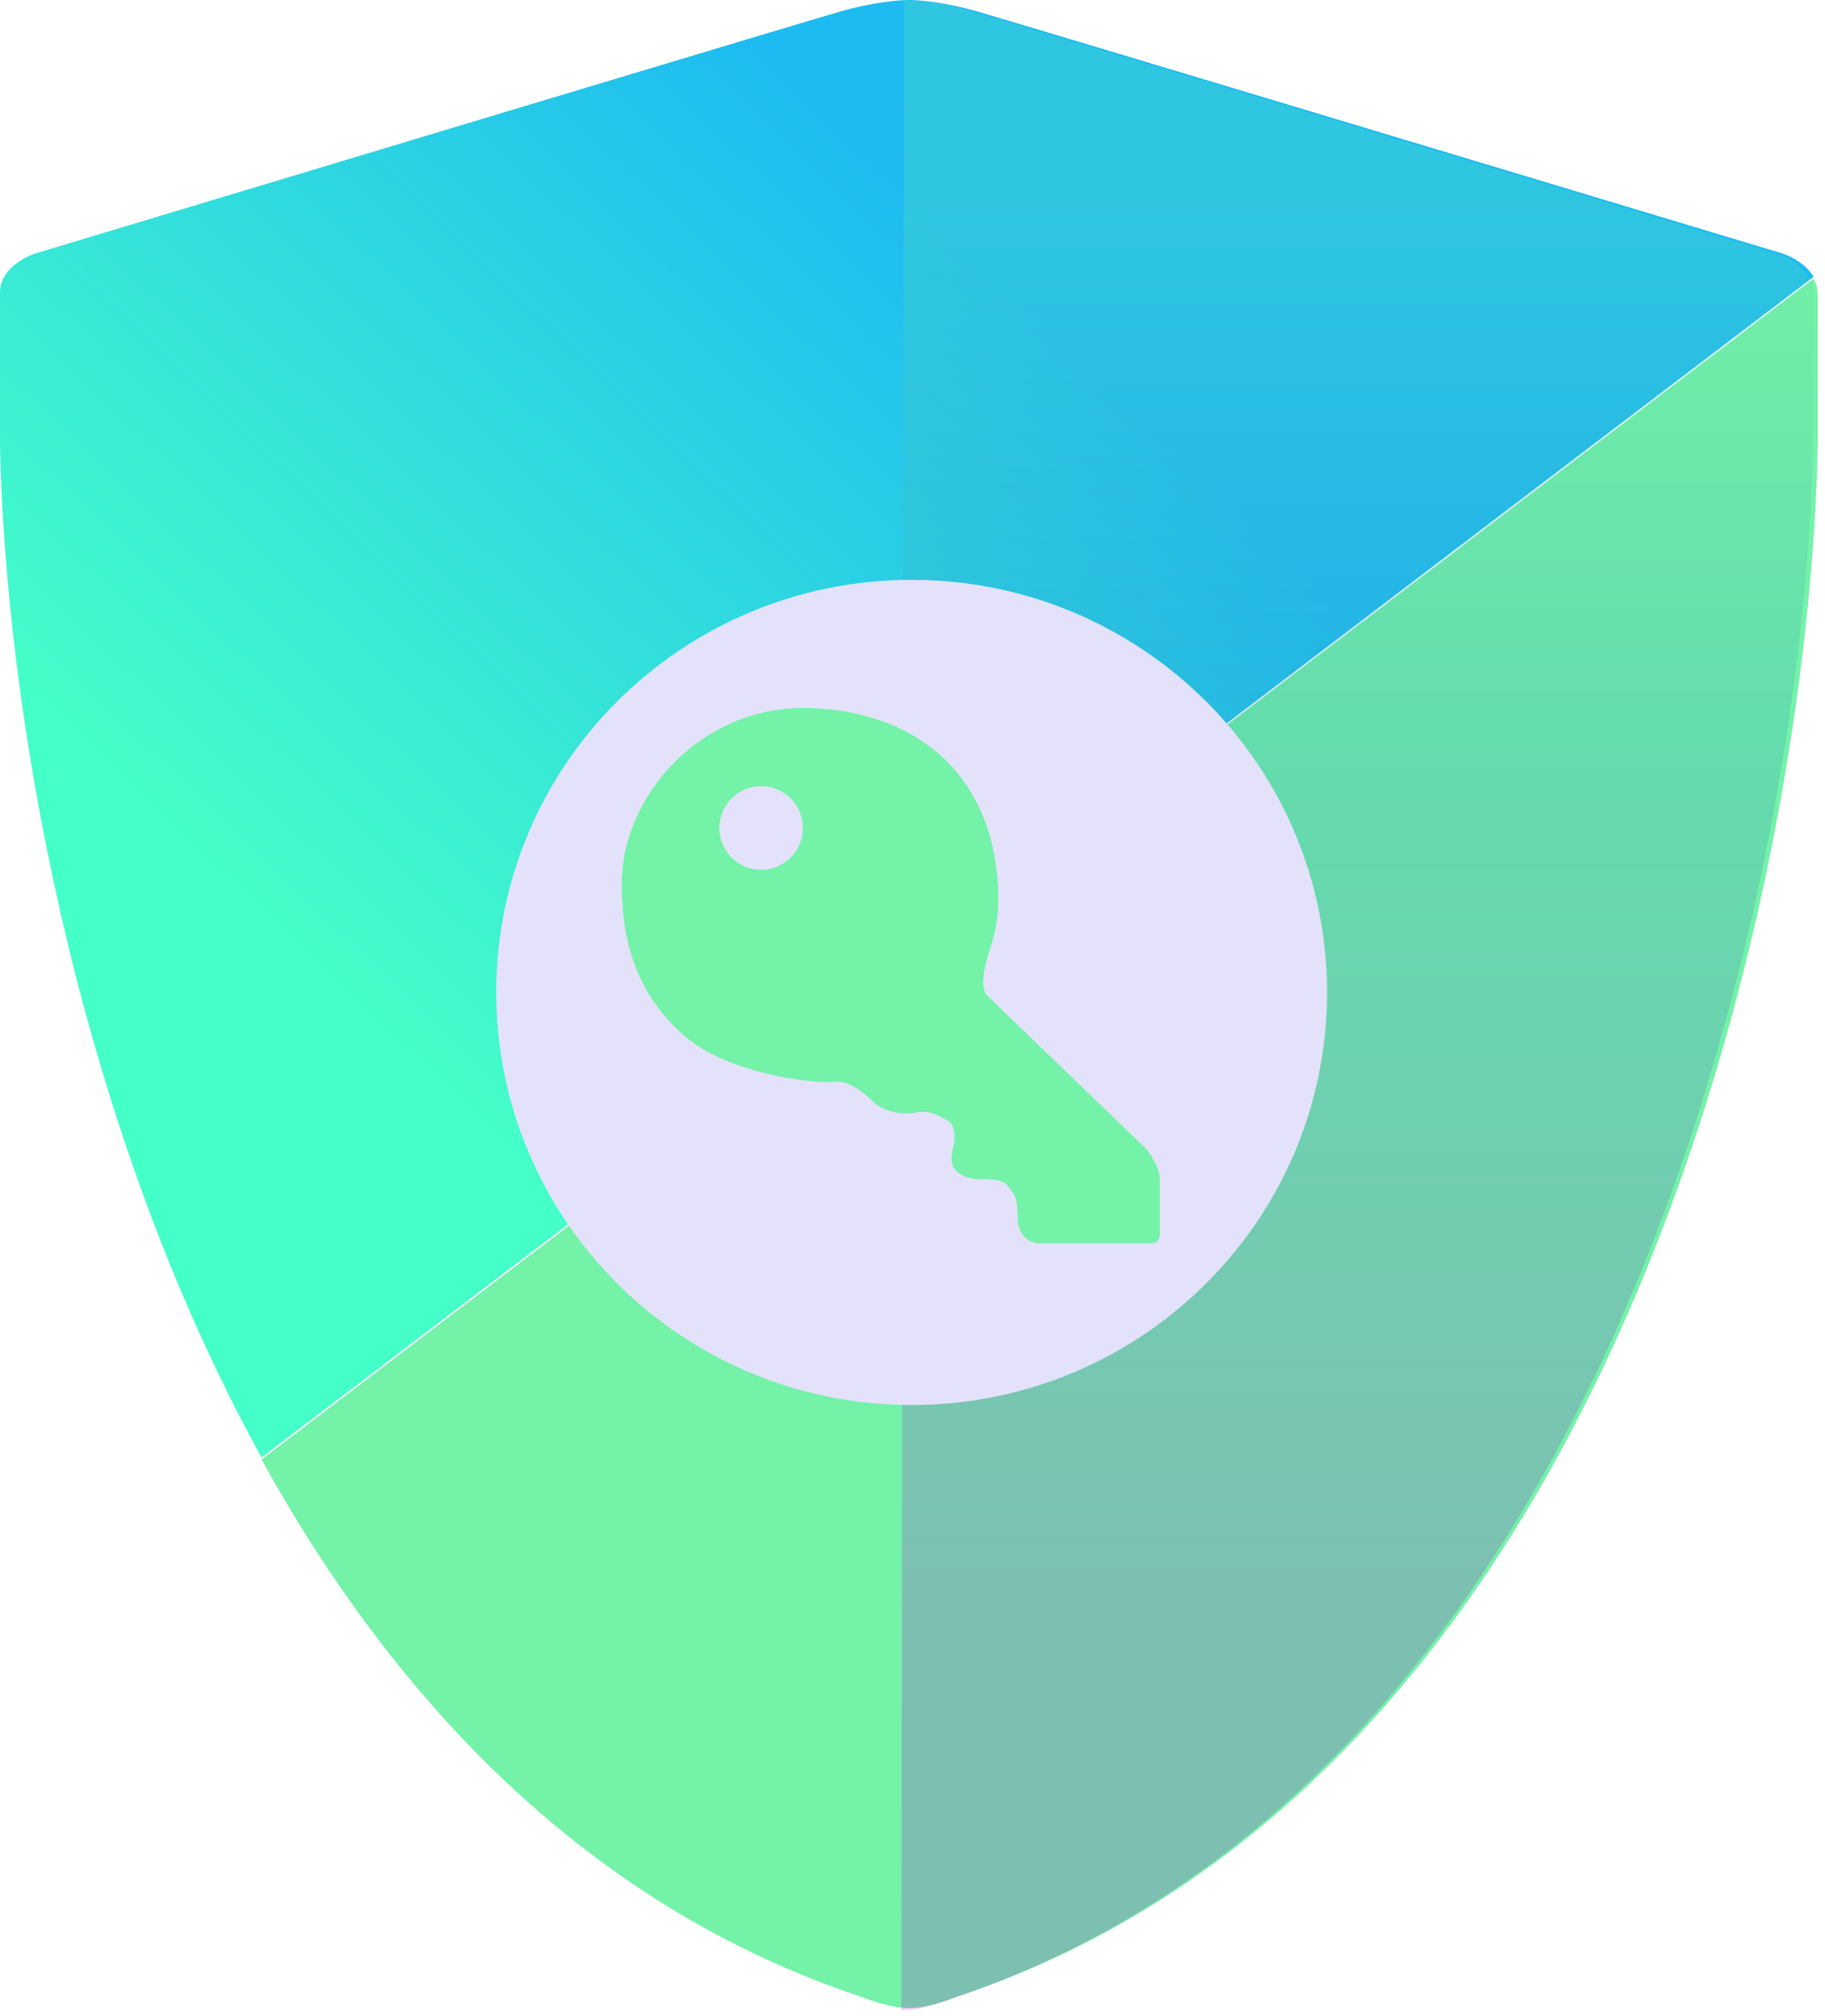
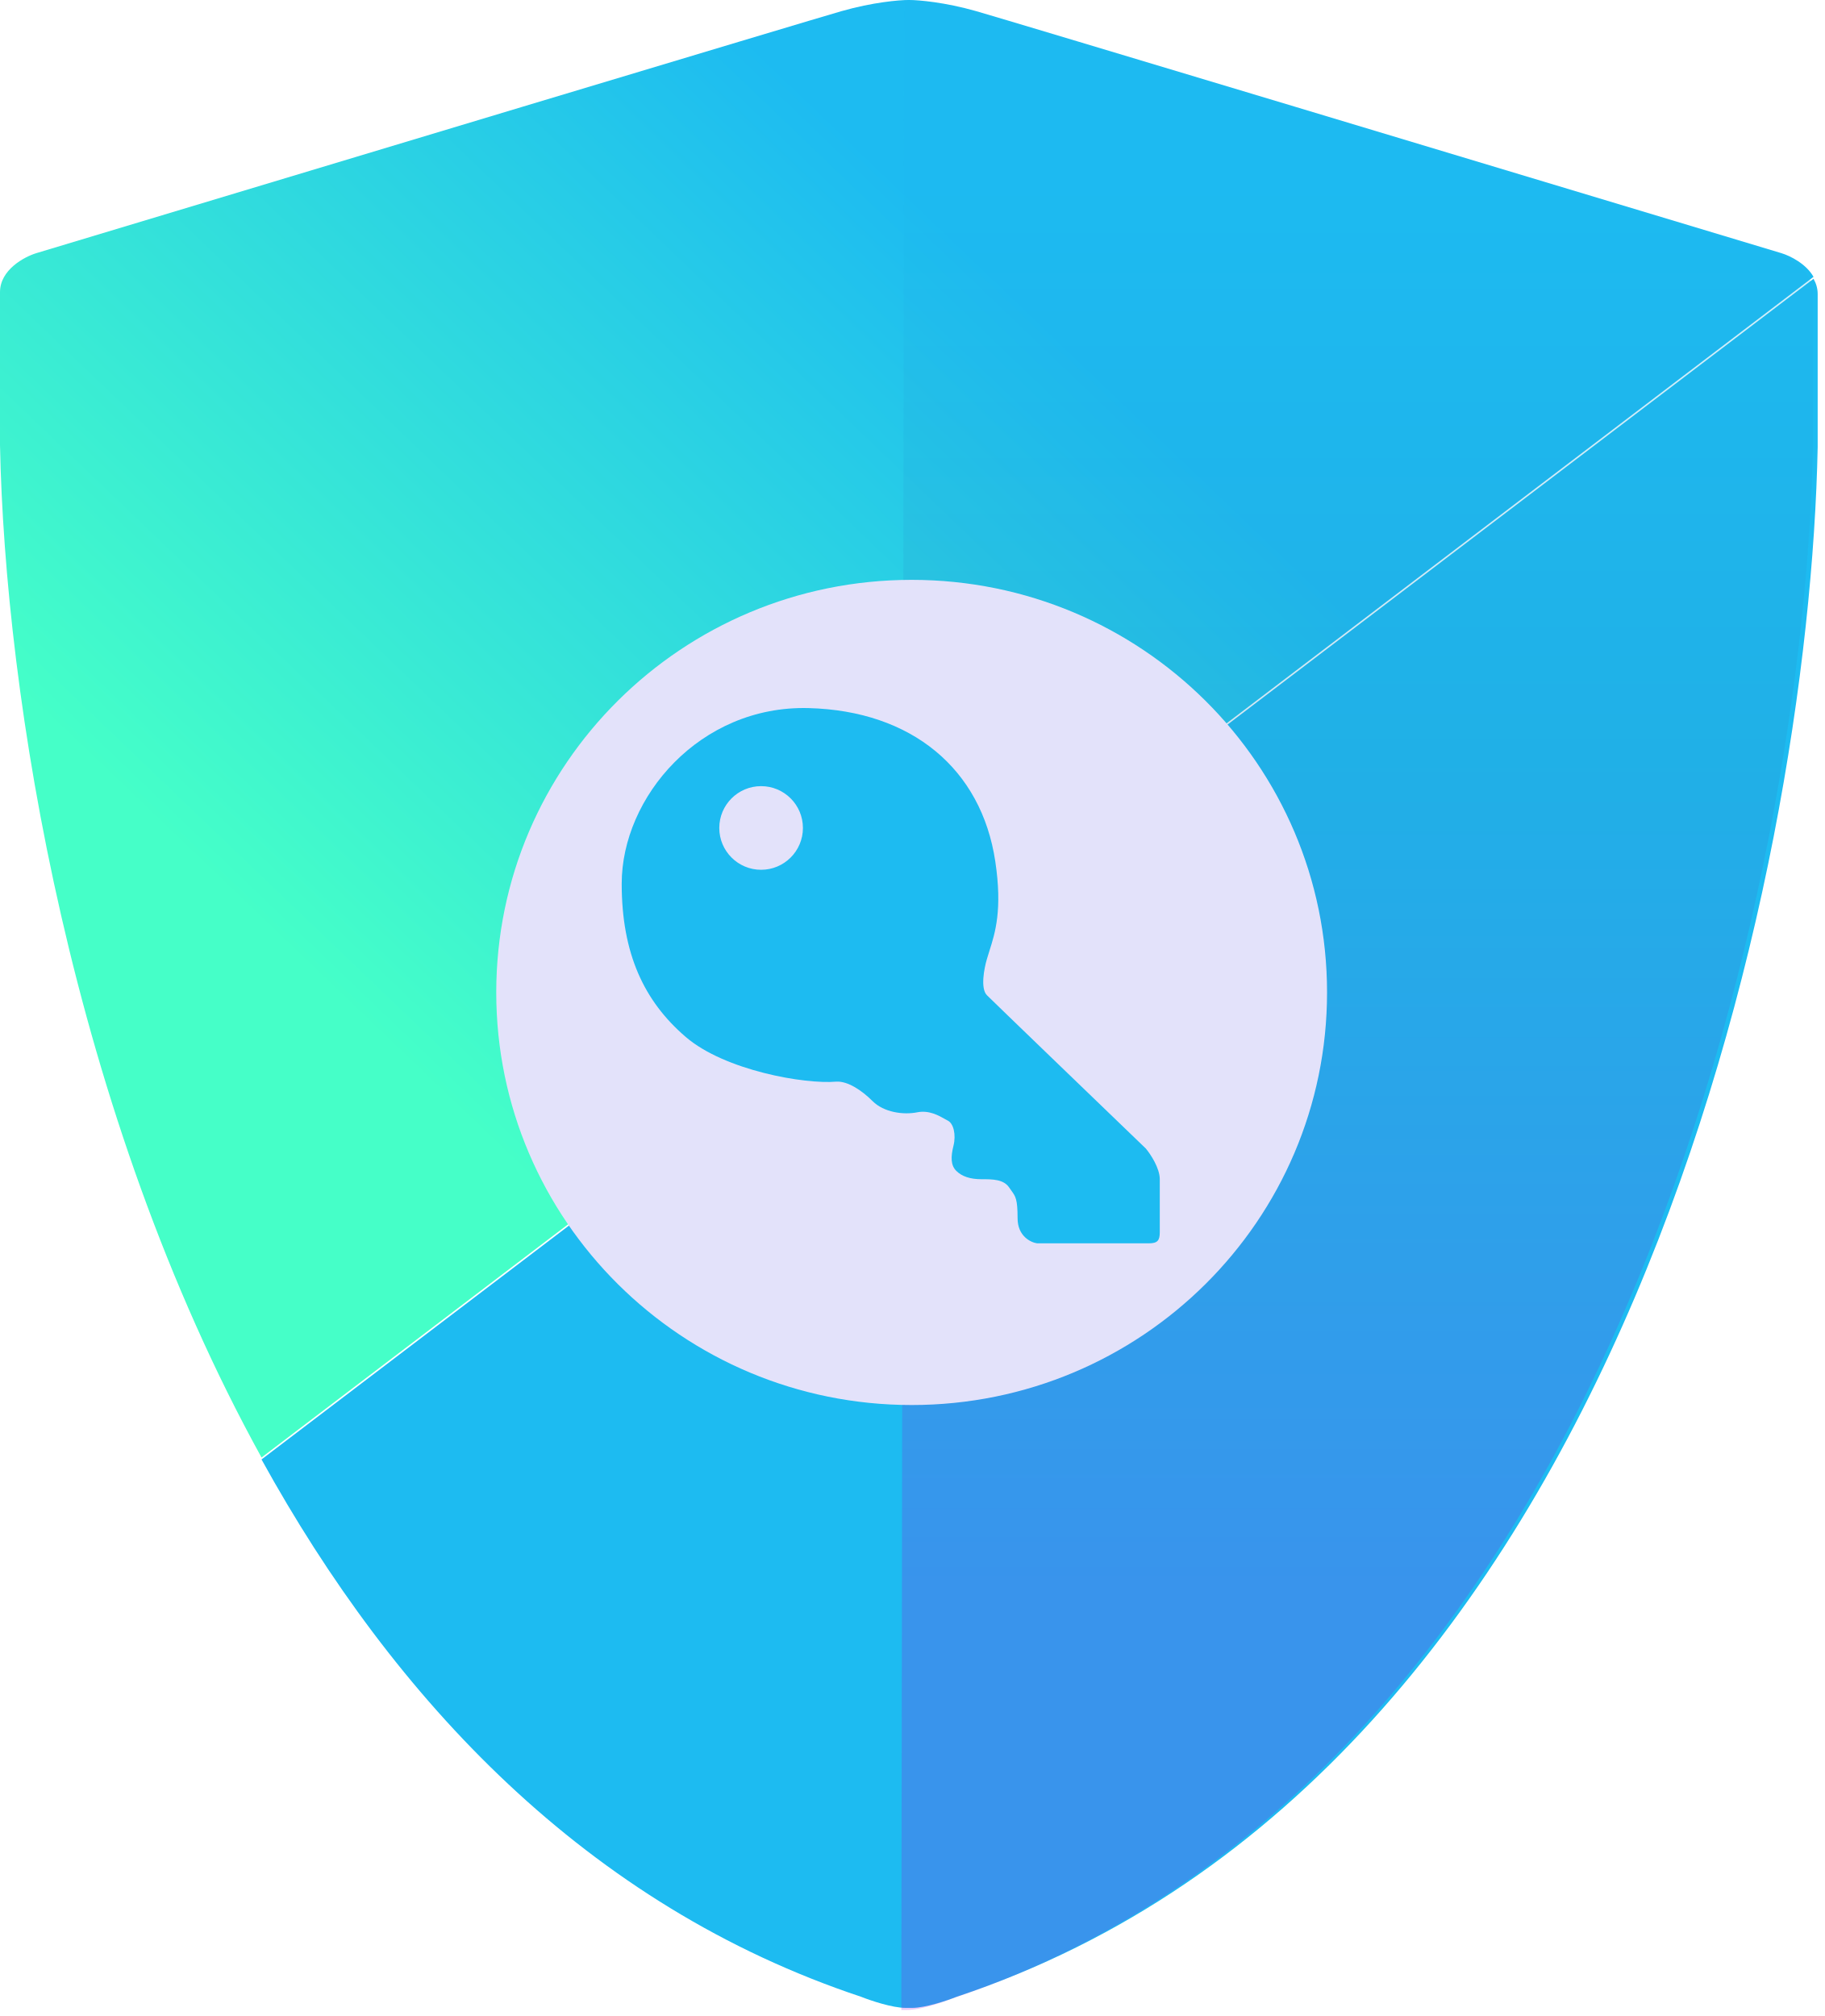
<svg xmlns="http://www.w3.org/2000/svg" width="210" height="232" viewBox="0 0 210 232" fill="none">
  <path fill-rule="evenodd" clip-rule="evenodd" d="M208.687 31.859L30.095 167.73C8.164 127.966 0.568 79.998 0 51.227V33.618C0 31.057 2.779 29.563 4.169 29.136C33.562 20.278 93.246 2.305 96.838 1.281C100.429 0.256 103.464 0 104.534 0H104.631C105.7 0 108.735 0.256 112.327 1.281C115.918 2.305 175.603 20.278 204.996 29.136C206.03 29.453 207.832 30.361 208.687 31.859Z" fill="url(#paint0_linear_128_61)" />
  <path fill-rule="evenodd" clip-rule="evenodd" d="M30.094 167.952L208.686 32.081C208.981 32.598 209.164 33.184 209.164 33.841V51.45C208.202 100.223 187.038 204.172 110.081 229.786C109.013 230.213 106.49 231.067 104.951 231.067H104.212C102.673 231.067 100.15 230.213 99.081 229.786C67.519 219.281 45.342 195.6 30.094 167.952Z" fill="url(#paint1_linear_128_61)" />
  <path d="M111.74 1.283C108.147 0.257 105.11 0 104.04 0L103.719 231.305H104.361C105.901 231.305 108.425 230.45 109.494 230.022C186.489 204.357 207.663 100.2 208.625 51.33V33.685C208.625 31.119 205.845 29.622 204.454 29.194C175.047 20.318 115.333 2.31 111.74 1.283Z" fill="url(#paint2_linear_128_61)" fill-opacity="0.21" />
  <ellipse cx="104.905" cy="114.209" rx="47.801" ry="47.48" fill="#E3E2FA" />
  <path fill-rule="evenodd" clip-rule="evenodd" d="M96.243 124.475C92.608 124.796 83.411 123.192 78.92 119.342C74.097 115.208 71.541 109.718 71.541 101.697C71.541 91.747 80.524 81.165 93.035 81.486C104.919 81.791 112.934 88.489 114.53 99.131C115.363 104.684 114.514 107.353 113.854 109.426C113.752 109.749 113.654 110.057 113.568 110.359C113.247 111.429 112.798 113.76 113.568 114.53C114.337 115.3 126.079 126.614 131.854 132.174C132.388 132.816 133.458 134.42 133.458 135.703V141.799C133.458 142.761 133.201 143.082 132.175 143.082H119.342C118.594 142.975 117.096 142.248 117.096 140.195C117.096 138.006 116.863 137.684 116.396 137.039C116.316 136.928 116.228 136.807 116.134 136.666C115.492 135.703 114.209 135.703 112.926 135.703C111.643 135.703 110.68 135.382 110.039 134.741C109.397 134.099 109.397 133.137 109.718 131.854C110.039 130.57 109.718 129.287 109.076 128.966C108.974 128.915 108.856 128.848 108.723 128.772C108.019 128.372 106.896 127.734 105.547 128.004C103.943 128.325 101.697 128.004 100.414 126.721C99.131 125.437 97.527 124.401 96.243 124.475ZM87.581 100.094C90.239 100.094 92.394 97.939 92.394 95.282C92.394 92.624 90.239 90.469 87.581 90.469C84.924 90.469 82.769 92.624 82.769 95.282C82.769 97.939 84.924 100.094 87.581 100.094Z" fill="url(#paint3_linear_128_61)" />
  <defs>
    <linearGradient id="paint0_linear_128_61" x1="19.57" y1="96.564" x2="97.527" y2="15.078" gradientUnits="userSpaceOnUse">
      <stop stop-color="#45FFC8" />
      <stop offset="1" stop-color="#1DBBF1" />
    </linearGradient>
    <linearGradient id="paint1_linear_128_61" x1="73.786" y1="143.724" x2="170.671" y2="190.884" gradientUnits="userSpaceOnUse">
-       <stop stop-color="#73f2a8 " />
-       <stop offset="0.552" stop-color="#73f2a8 " />
-       <stop offset="1" stop-color="#73f2a8 " />
+       <stop stop-color="#1DBBF1 " />
+       <stop offset="0.552" stop-color="#1DBBF1 " />
+       <stop offset="1" stop-color="#1DBBF1 " />
    </linearGradient>
    <linearGradient id="paint2_linear_128_61" x1="155.914" y1="21.815" x2="155.914" y2="182.542" gradientUnits="userSpaceOnUse">
-       <stop stop-color="#73f2a8" />
+       <stop stop-color="#1DBBF1" />
      <stop offset="0.398" stop-color="#2A8CC3" />
      <stop offset="1" stop-color="#A104DC" />
    </linearGradient>
    <linearGradient id="paint3_linear_128_61" x1="90.148" y1="99.452" x2="129.287" y2="138.912" gradientUnits="userSpaceOnUse">
-       <stop stop-color="#73f2a8 " />
-       <stop offset="1" stop-color="#73f2a8 " />
+       <stop stop-color="#1DBBF1 " />
+       <stop offset="1" stop-color="#1DBBF1 " />
    </linearGradient>
  </defs>
</svg>
